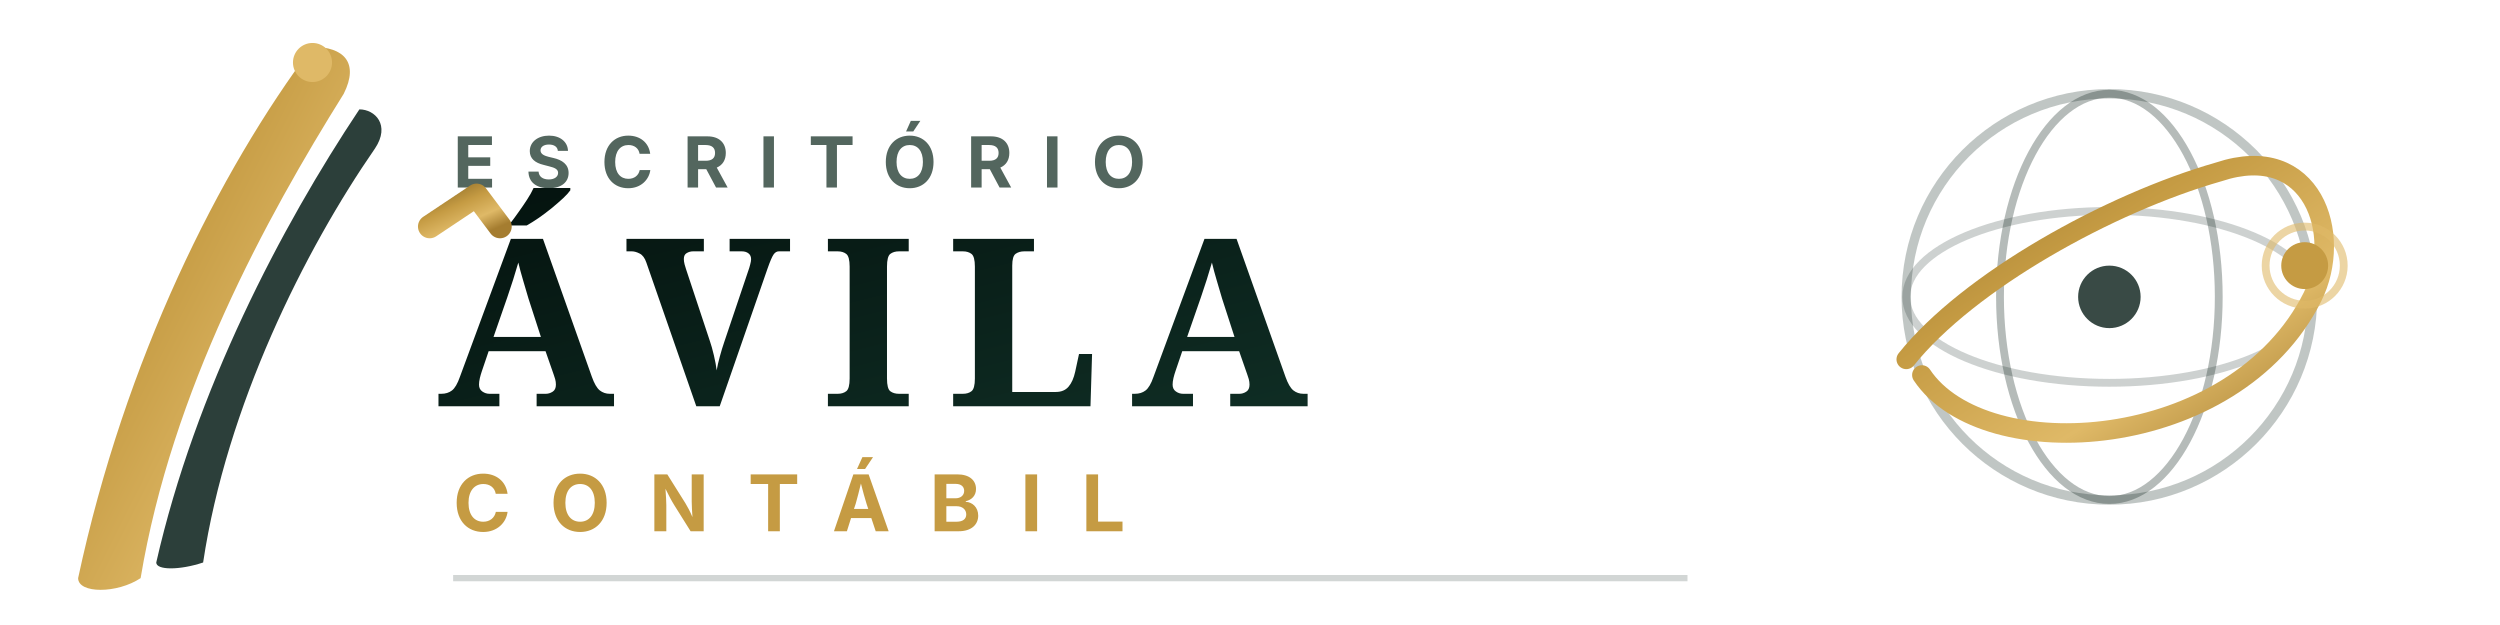
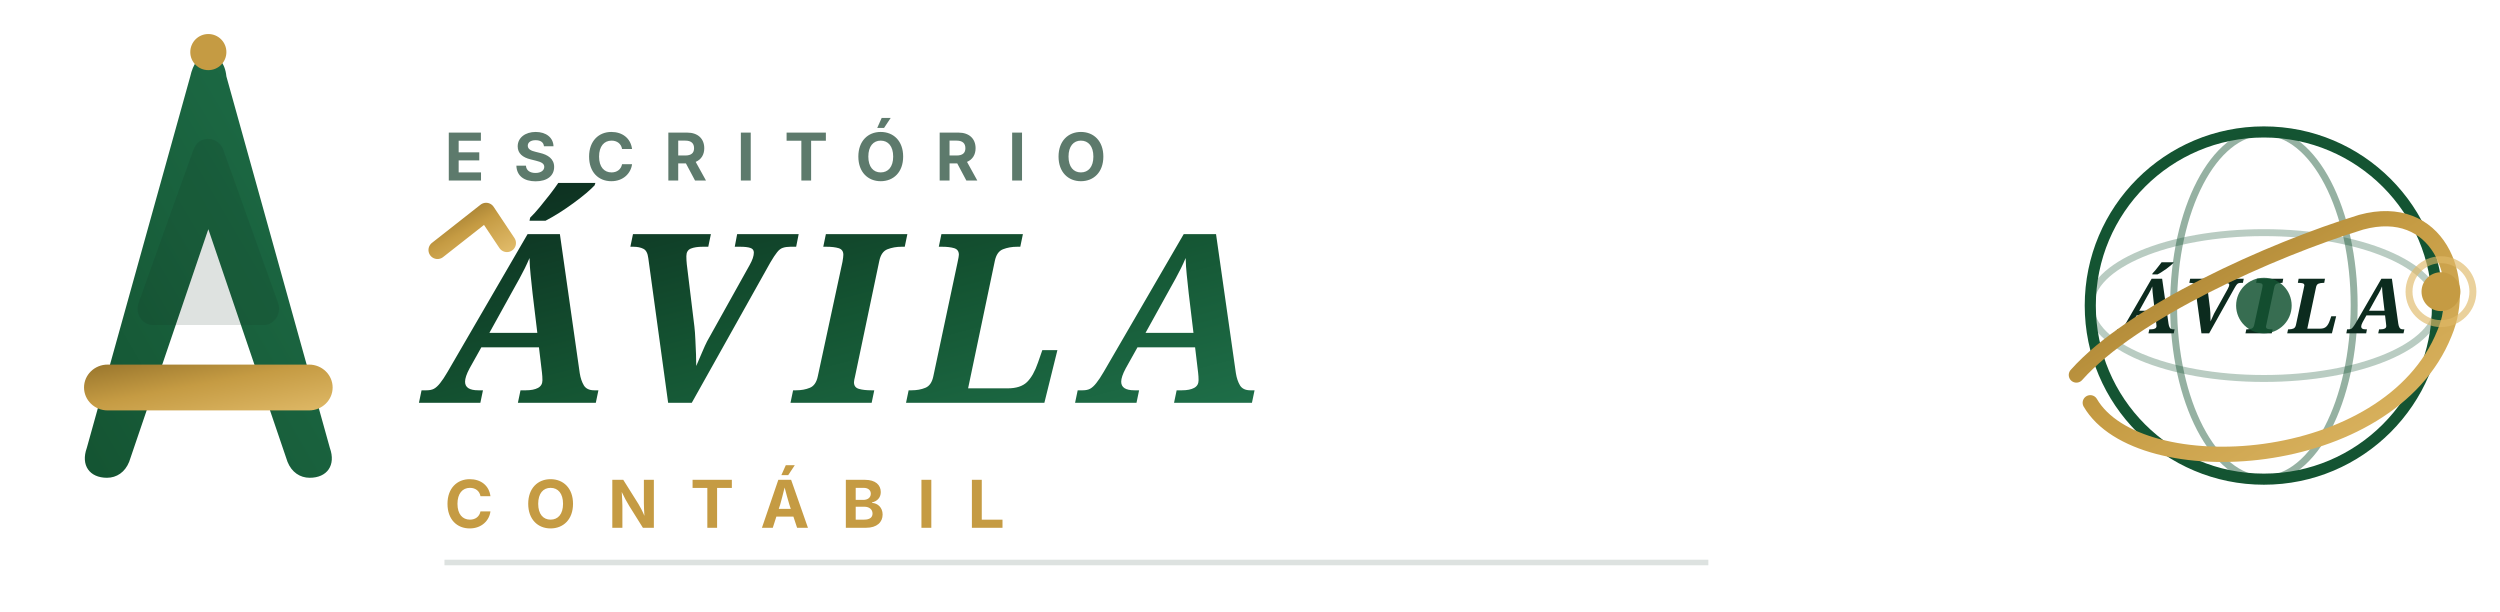
- <svg xmlns="http://www.w3.org/2000/svg" viewBox="0 0 320 80" width="320" height="80" fill="none">
+ <svg xmlns="http://www.w3.org/2000/svg" viewBox="0 0 360 88" width="360" height="88" fill="none">
  <defs>
-     <linearGradient id="goldGradLight" x1="0%" y1="0%" x2="100%" y2="100%">
+     <linearGradient id="avilaGreen" x1="0%" y1="0%" x2="100%" y2="100%">
+       <stop offset="0%" stop-color="#0c2b1e" />
+       <stop offset="55%" stop-color="#145432" />
+       <stop offset="100%" stop-color="#1e6e48" />
+     </linearGradient>
+     <linearGradient id="avilaGold" x1="0%" y1="0%" x2="100%" y2="100%">
      <stop offset="0%" stop-color="#98752C" />
-       <stop offset="35%" stop-color="#C59B43" />
-       <stop offset="70%" stop-color="#DFB967" />
-       <stop offset="100%" stop-color="#A57D30" />
+       <stop offset="45%" stop-color="#C59B43" />
+       <stop offset="100%" stop-color="#DFB967" />
    </linearGradient>
-     <linearGradient id="emeraldGradLight" x1="0%" y1="0%" x2="100%" y2="100%">
-       <stop offset="0%" stop-color="#04120E" />
-       <stop offset="100%" stop-color="#0F2D24" />
+     <linearGradient id="avilaRibbon" x1="0%" y1="100%" x2="100%" y2="0%">
+       <stop offset="0%" stop-color="#145432" />
+       <stop offset="100%" stop-color="#1e6e48" />
    </linearGradient>
  </defs>
-   <g transform="translate(6, 4)">
-     <path d="M4 70 C10 42 22 18 34 2 C38 2 40 4 38 8 C28 24 16 46 12 70 C9 72 4 72 4 70 Z" fill="url(#goldGradLight)" />
-     <path d="M14 68 C19 46 30 25 40 10 C42 10 44 12 42 15 C33 28 23 48 20 68 C17 69 14 69 14 68 Z" fill="#071D17" opacity="0.85" />
-     <circle cx="34" cy="4" r="2.5" fill="#DFB967" />
+   <g>
+     <path d="M30 8 C31.4 8 32.4 9 32.6 11 L47.5 64.5 C48.4 67 47.1 68.8 44.6 68.8 C43.2 68.8 42 68 41.4 66.5 L30 33 L18.6 66.5 C18 68 16.8 68.8 15.4 68.8 C12.9 68.8 11.6 67 12.5 64.5 L27.4 11 C27.8 9.2 28.6 8 30 8 Z" fill="url(#avilaRibbon)" />
+     <path d="M30 20 C31 20 31.9 20.7 32.2 21.7 L40 43.5 C40.6 45 39.7 46.6 38.2 46.8 L21.8 46.8 C20.3 46.6 19.4 45 20 43.5 L27.8 21.7 C28.2 20.5 29 20 30 20 Z" fill="#0c2b1e" opacity="0.14" />
+     <path d="M15.5 52.5 L44.5 52.5 C46.4 52.5 47.9 54 47.9 55.8 C47.9 57.6 46.4 59.1 44.5 59.1 L15.5 59.1 C13.6 59.1 12.1 57.6 12.1 55.8 C12.1 54 13.6 52.5 15.5 52.5 Z" fill="url(#avilaGold)" />
+     <circle cx="30" cy="7.5" r="2.6" fill="#C59B43" />
  </g>
-   <g transform="translate(56, 0)">
-     <text x="2" y="24" font-family="'Space Grotesk', -apple-system, sans-serif" font-size="9" font-weight="700" letter-spacing="3.8" fill="#53665E">ESCRITÓRIO</text>
-     <text x="0" y="52" font-family="'Fraunces', 'Playfair Display', Georgia, serif" font-size="30" font-weight="700" letter-spacing="4" fill="url(#emeraldGradLight)">ÁVILA</text>
-     <path d="M-1 29 L5 25 L8 29" stroke="url(#goldGradLight)" stroke-width="3" stroke-linecap="round" stroke-linejoin="round" />
-     <text x="2" y="68" font-family="'Space Grotesk', -apple-system, sans-serif" font-size="10" font-weight="700" letter-spacing="5" fill="#C59B43">CONTÁBIL</text>
-     <line x1="2" y1="74" x2="160" y2="74" stroke="#071D17" stroke-width="0.8" stroke-opacity="0.18" />
+   <g transform="translate(64, 0)">
+     <text x="0" y="26" font-family="'Space Grotesk', -apple-system, sans-serif" font-size="9.5" font-weight="700" letter-spacing="4.2" fill="#5d7a6c">ESCRITÓRIO</text>
+     <text x="-2" y="58" font-family="'Fraunces', 'Playfair Display', Georgia, serif" font-size="34" font-weight="700" font-style="italic" letter-spacing="3" fill="url(#avilaGreen)">ÁVILA</text>
+     <path d="M-1 36 L6 30.5 L9 35" stroke="url(#avilaGold)" stroke-width="2.6" stroke-linecap="round" stroke-linejoin="round" />
+     <text x="0" y="76" font-family="'Space Grotesk', -apple-system, sans-serif" font-size="9.5" font-weight="700" letter-spacing="4.6" fill="#C59B43">CONTÁBIL</text>
+     <line x1="0" y1="81" x2="182" y2="81" stroke="#0c2b1e" stroke-width="0.8" stroke-opacity="0.14" />
  </g>
-   <g transform="translate(242, 10)">
-     <circle cx="28" cy="28" r="26" stroke="#071D17" stroke-width="1.2" stroke-opacity="0.25" fill="none" />
-     <ellipse cx="28" cy="28" rx="14" ry="26" stroke="#071D17" stroke-width="1" stroke-opacity="0.3" fill="none" />
-     <ellipse cx="28" cy="28" rx="26" ry="11" stroke="#071D17" stroke-width="1" stroke-opacity="0.2" fill="none" />
-     <path d="M4 38 C12 50 44 48 54 28 C58 20 54 8 42 12 C28 16 10 26 2 36" stroke="url(#goldGradLight)" stroke-width="2.5" stroke-linecap="round" fill="none" />
-     <circle cx="53" cy="24" r="3" fill="#C59B43" />
-     <circle cx="53" cy="24" r="5" stroke="#DFB967" stroke-width="1" stroke-opacity="0.6" />
-     <circle cx="28" cy="28" r="4" fill="#071D17" opacity="0.8" />
+   <g transform="translate(292, 18)">
+     <circle cx="34" cy="26" r="25" stroke="#145432" stroke-width="1.6" fill="none" />
+     <ellipse cx="34" cy="26" rx="13" ry="25" stroke="#145432" stroke-width="1" stroke-opacity="0.45" fill="none" />
+     <ellipse cx="34" cy="26" rx="25" ry="10.5" stroke="#145432" stroke-width="1" stroke-opacity="0.3" fill="none" />
+     <text x="34" y="30" text-anchor="middle" font-family="'Fraunces', 'Playfair Display', Georgia, serif" font-size="11" font-weight="700" font-style="italic" letter-spacing="1.6" fill="#0c2b1e">ÁVILA</text>
+     <path d="M9 40 C16 52 52 50 60 30 C63.4 22 59 11 48 14 C35 18 15 27 7 36" stroke="url(#avilaGold)" stroke-width="2.2" stroke-linecap="round" fill="none" />
+     <circle cx="59.5" cy="24" r="2.8" fill="#C59B43" />
+     <circle cx="59.5" cy="24" r="4.6" stroke="#DFB967" stroke-width="1" stroke-opacity="0.65" fill="none" />
+     <circle cx="34" cy="26" r="4" fill="#145432" opacity="0.85" />
  </g>
</svg>
